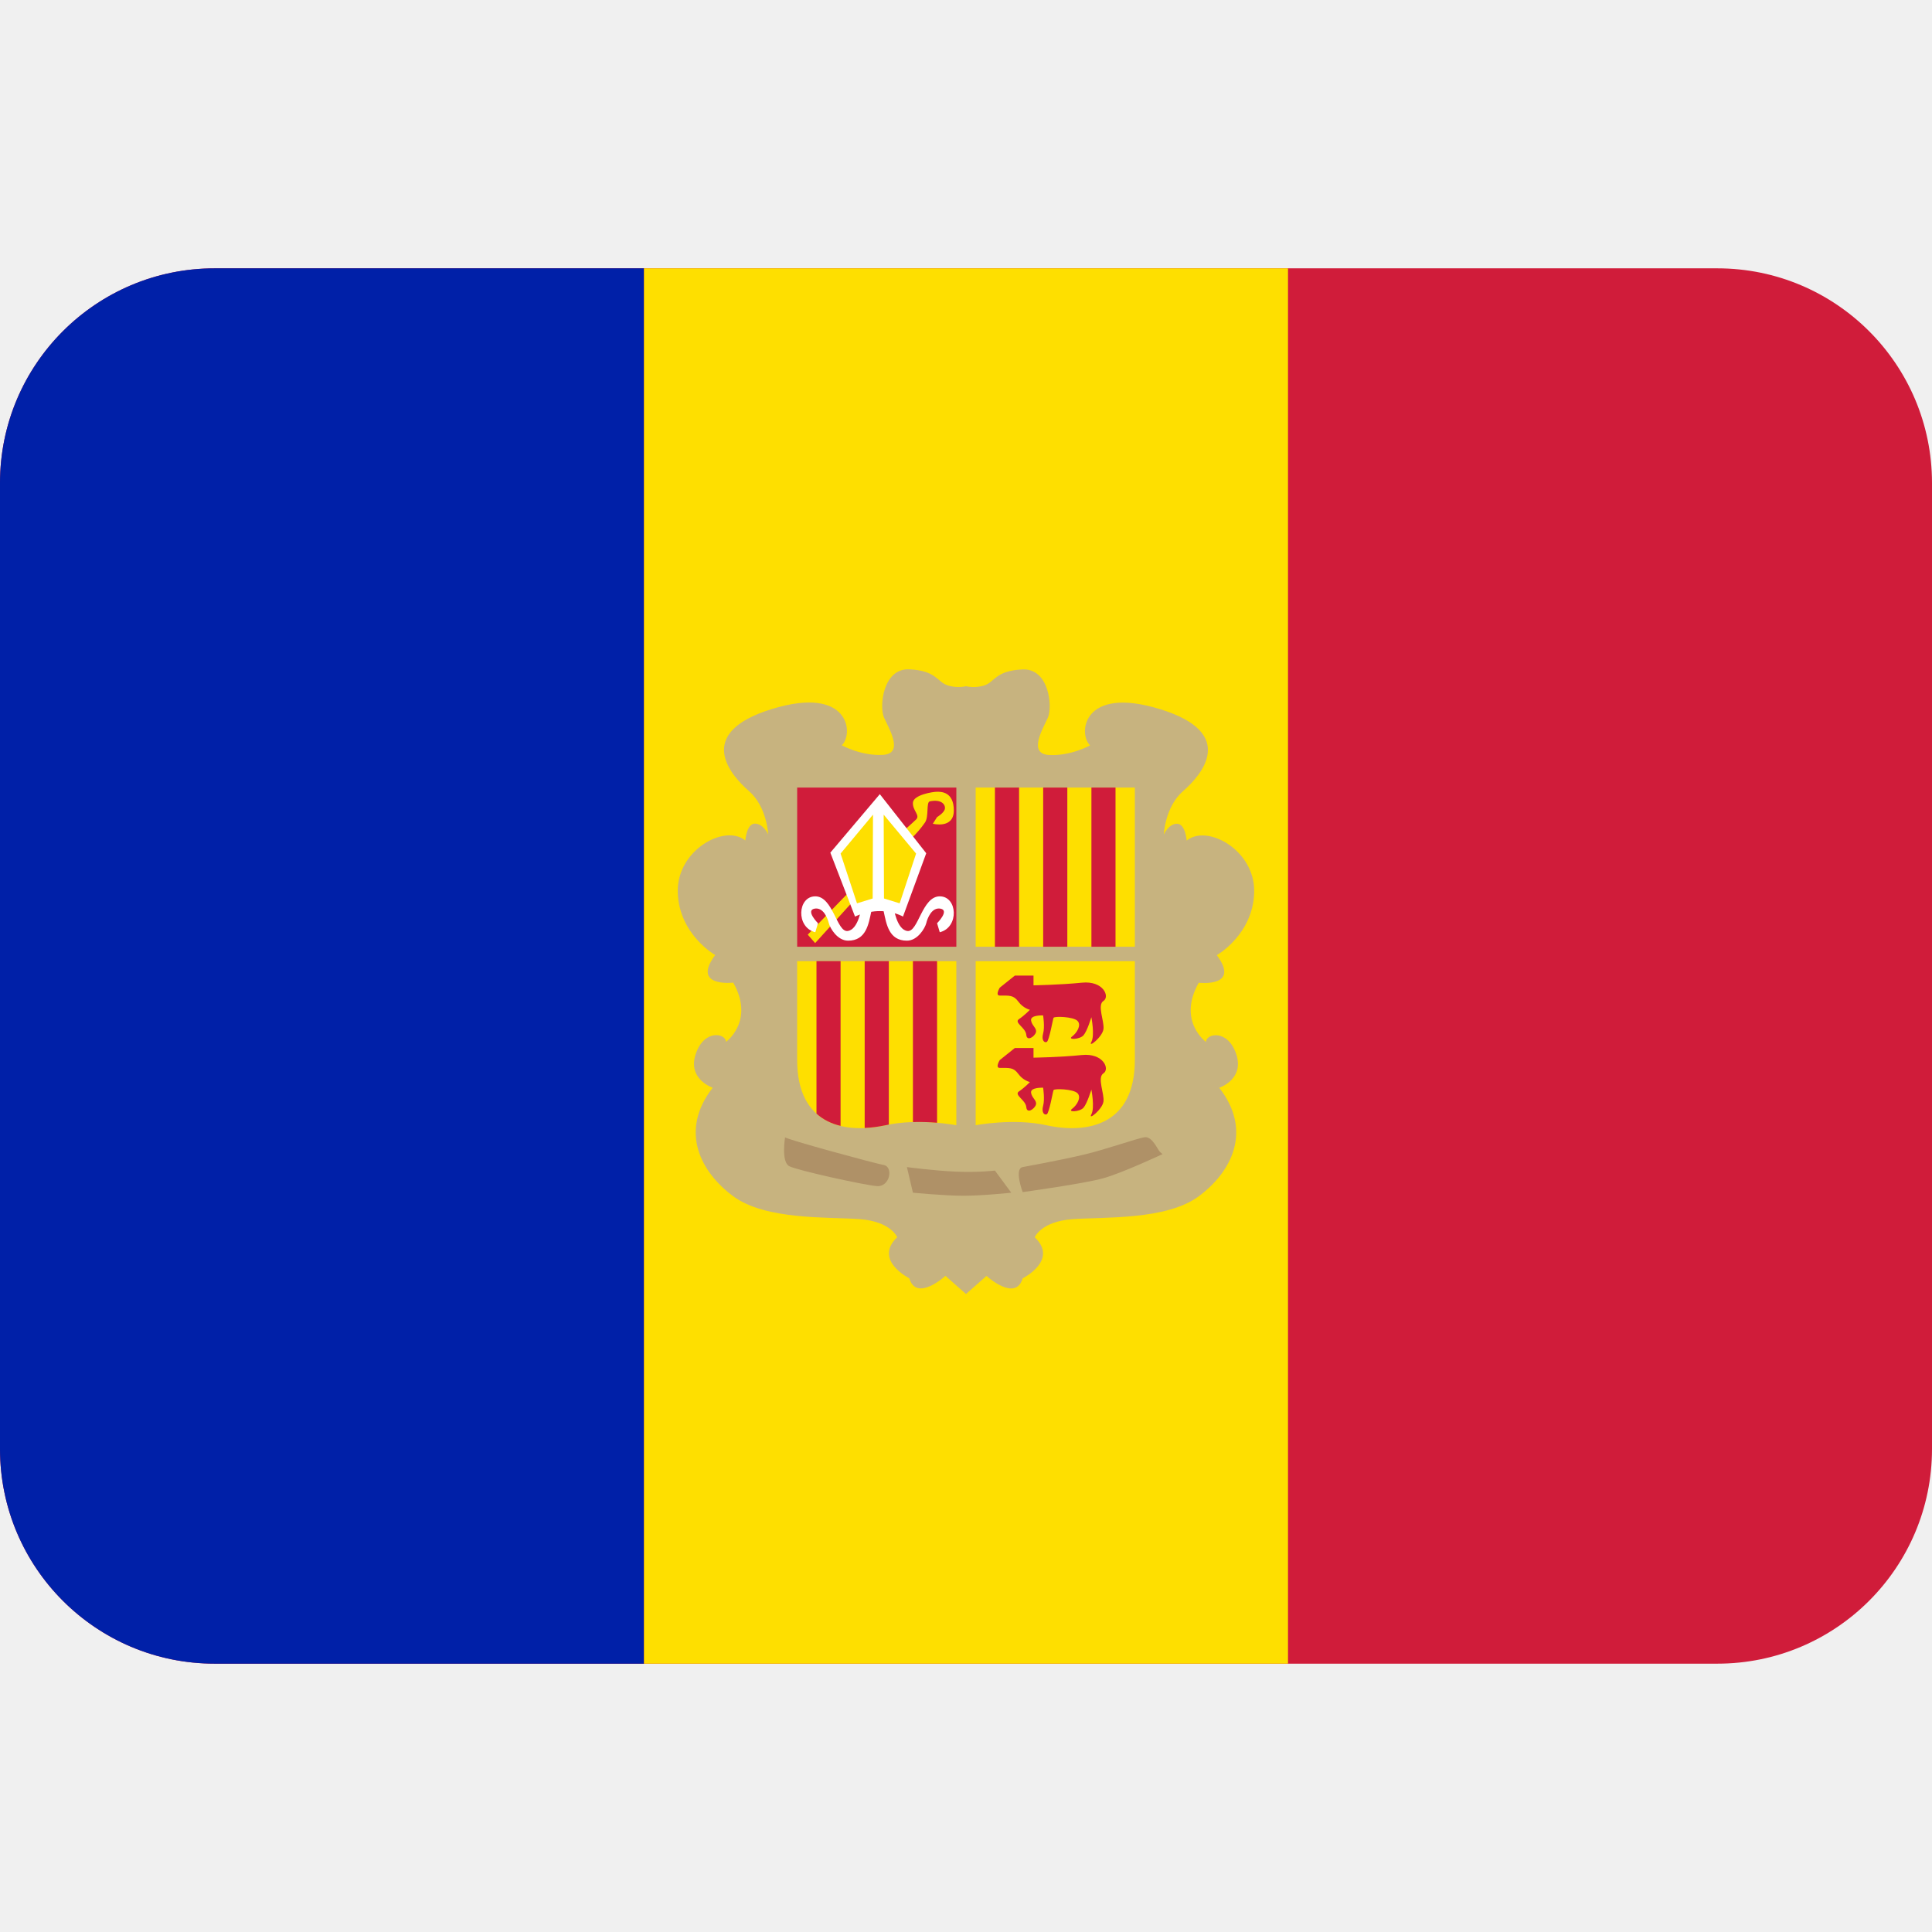
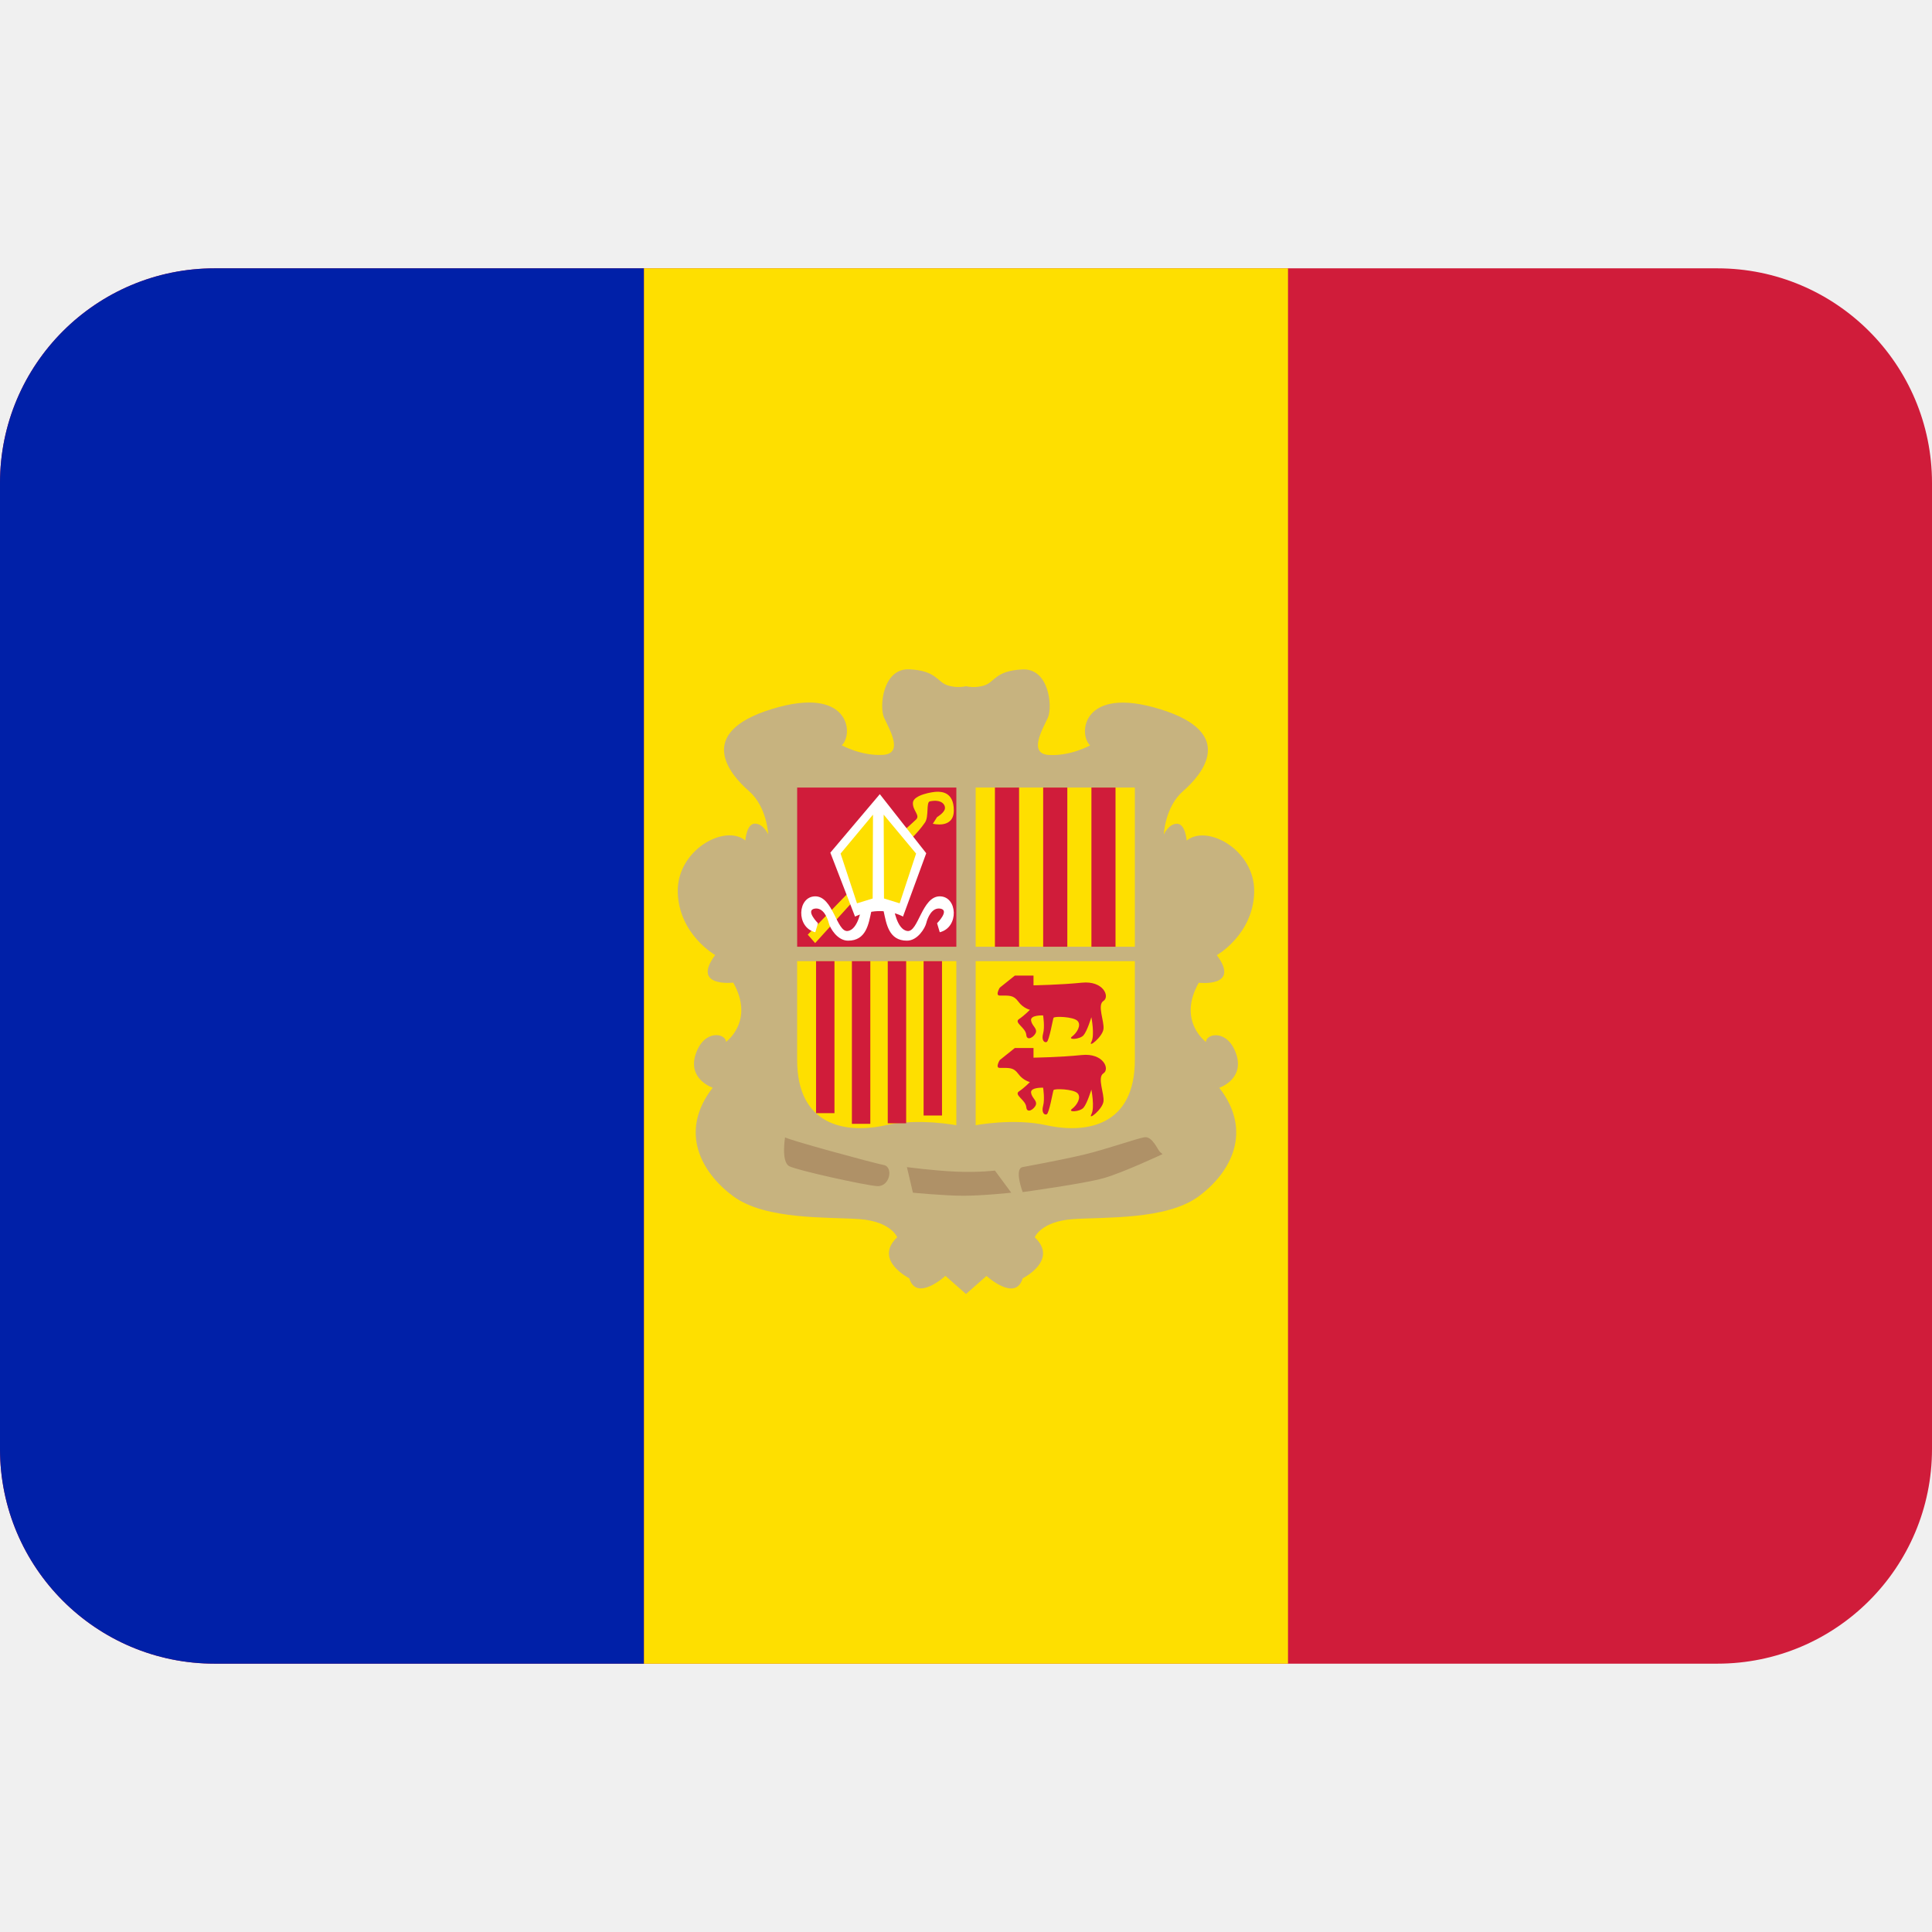
<svg xmlns="http://www.w3.org/2000/svg" viewBox="0 0 36 36">
  <path fill="#D01C3A" d="M36 27c0 2.209-1.791 4-4 4H4c-2.209 0-4-1.791-4-4V9c0-2.209 1.791-4 4-4h28c2.209 0 4 1.791 4 4v18z" />
  <path fill="#0020A8" d="M4 5C1.791 5 0 6.791 0 9v18c0 2.209 1.791 4 4 4h8V5H4z" />
  <path fill="#FEDF00" d="M12 5h12v26H12z" />
  <path fill="#C7B37F" d="M23.035 19.641c-.159-.472-.563-.382-.563-.225 0 0-.539-.39-.135-1.104 0 0 .786.093.337-.514 0 0 .674-.382.696-1.168.022-.787-.876-1.281-1.258-.967 0 0-.023-.314-.18-.314s-.247.202-.247.202.023-.517.359-.809c.337-.292 1.033-1.079-.428-1.528-1.46-.449-1.527.473-1.303.675 0 0-.359.201-.764.179-.404-.021-.113-.493-.023-.696.09-.202.023-.921-.473-.898-.494.022-.517.225-.696.292-.177.066-.357.021-.357.021s-.18.045-.36-.023c-.179-.067-.202-.269-.696-.292-.495-.023-.562.696-.472.898.09.203.382.675-.023.696-.404.022-.764-.179-.764-.179.225-.202.157-1.124-1.303-.675-1.46.449-.764 1.236-.427 1.528.337.292.36.809.36.809s-.09-.202-.248-.202c-.157 0-.179.314-.179.314-.382-.314-1.281.18-1.259.967.023.786.697 1.168.697 1.168-.45.606.337.514.337.514.404.715-.135 1.104-.135 1.104 0-.157-.404-.247-.564.225-.159.472.316.629.316.629-.629.81-.225 1.573.382 2.022.607.449 1.775.383 2.359.427.584.045.697.337.697.337-.449.428.225.765.225.765.135.449.674-.045.674-.045l.383.338.382-.337s.54.494.674.045c0 0 .675-.337.225-.765 0 0 .113-.292.697-.337.584-.044 1.753.022 2.359-.427.606-.449 1.011-1.213.382-2.022 0 .001.475-.157.316-.628z" />
  <path fill="#D01C3A" d="M17.82 17.641v-2.966h-2.966v2.966h2.966z" />
  <path fill="#FEDF00" d="M15.933 16.506l-.882.91.138.157.744-.82zm1.449-1.157s.391.102.391-.247-.234-.349-.312-.349c-.079 0-.438.057-.45.202-.011.146.141.236.059.315-.081.078-.302.273-.302.273l.131.156s.188-.156.337-.373c.076-.11.018-.378.09-.394.213-.044.292.057.281.136-.011.078-.146.157-.146.157l-.079.124z" />
  <path fill="#FFF" d="M16.652 16.91s.056.416.258.438c.202.022.27-.646.601-.646.332 0 .365.579 0 .669l-.05-.168s.236-.236.067-.271c-.168-.033-.247.18-.269.271-.023.09-.158.325-.36.325-.337 0-.382-.309-.433-.547-.05-.239.186-.071.186-.071zm-.6 0s-.056.416-.259.438c-.202.022-.27-.646-.601-.646-.332 0-.366.579 0 .669l.05-.168s-.236-.236-.067-.271c.168-.033.247.18.269.271.023.09.157.325.359.325.337 0 .382-.309.433-.547.052-.239-.184-.071-.184-.071z" />
  <path fill="#FFF" d="M16.394 14.798l.865 1.101-.433 1.18s-.174-.102-.433-.102-.461.102-.461.102l-.46-1.191.922-1.09z" />
  <path fill="#FEDF00" d="M16.466 15.18l.604.725-.306.927-.292-.09zm-.199 0l-.604.725.306.927.292-.09zm-1.413 2.73v1.843c0 1.214.886 1.381 1.648 1.214.614-.136 1.318 0 1.318 0V17.91h-2.966z" />
-   <path d="M16.502 20.967l.06-.012V17.91h-.45v3.108c.131-.005.262-.024.39-.051zm.959-.046V17.91h-.45v2.998c.165-.005.32.002.45.013zm-1.798.058V17.91h-.449v2.841c.127.115.282.189.449.228z" fill="#D01C3A" />
+   <path fill="#D01C3A" d="M15.206 17.91h.343v2.832h-.343zm.668 0h.343v3.031h-.343zm.668 0h.343v3.021h-.343zm.668 0h.343v2.876h-.343z" />
  <path fill="#FEDF00" d="M18.18 17.641v-2.966h2.966v2.966H18.18z" />
  <path fill="#D01C3A" d="M18.539 14.675h.45v2.966h-.45zm.899 0h.45v2.966h-.45zm.899 0h.449v2.966h-.449z" />
  <path fill="#FEDF00" d="M21.146 17.91v1.843c0 1.214-.886 1.381-1.648 1.214-.614-.136-1.318 0-1.318 0V17.91h2.966z" />
  <path fill="#D01C3A" d="M18.629 18.404l.281-.225h.348v.181s.495-.008.899-.049c.404-.042.528.262.404.34-.123.079.022.383 0 .528-.022.146-.292.359-.225.236.067-.124 0-.461 0-.461s-.078.259-.146.337c-.068.079-.304.09-.214.023s.18-.213.101-.292c-.078-.078-.431-.09-.446-.056-.014.033-.081.426-.126.449-.046.022-.102-.034-.068-.157.034-.124 0-.337 0-.337s-.235-.012-.225.09c.012.101.113.146.091.225-.023.078-.169.18-.18.045-.012-.135-.236-.225-.135-.292.101-.067.203-.173.203-.173s-.127-.029-.216-.153c-.09-.123-.166-.112-.346-.112-.09 0 0-.147 0-.147zm0 1.349l.281-.225h.348v.18s.495-.007.899-.049c.404-.041.528.262.404.341-.123.079.022.382 0 .528-.022.146-.292.358-.225.236.067-.124 0-.461 0-.461s-.078.258-.146.337c-.068.079-.304.09-.214.022.09-.067.18-.214.101-.292-.078-.078-.431-.09-.446-.057-.014.034-.081.427-.126.45-.046.021-.102-.034-.068-.158.034-.123 0-.337 0-.337s-.235-.011-.225.09c.012.101.113.146.091.225-.023.079-.169.181-.18.045-.012-.134-.236-.225-.135-.292.101-.067.203-.173.203-.173s-.127-.029-.216-.152c-.09-.124-.166-.112-.346-.112-.09 0 0-.146 0-.146z" />
  <path fill="#AF9167" d="M14.629 21.191c0 .033 1.652.482 1.837.517.186.033.118.415-.129.393-.247-.021-1.472-.291-1.629-.37-.157-.08-.079-.54-.079-.54zm2.27.556s.495.067.921.085c.427.017.719-.02.719-.02l.304.412s-.528.057-.888.057c-.359 0-.944-.057-.944-.057l-.112-.477zm2.157 0s.708-.129 1.136-.231c.427-.101.988-.303 1.135-.325.146-.023.247.241.291.277l.045.037s-.741.348-1.101.449c-.359.102-1.506.259-1.506.259s-.164-.436 0-.466z" />
</svg>
